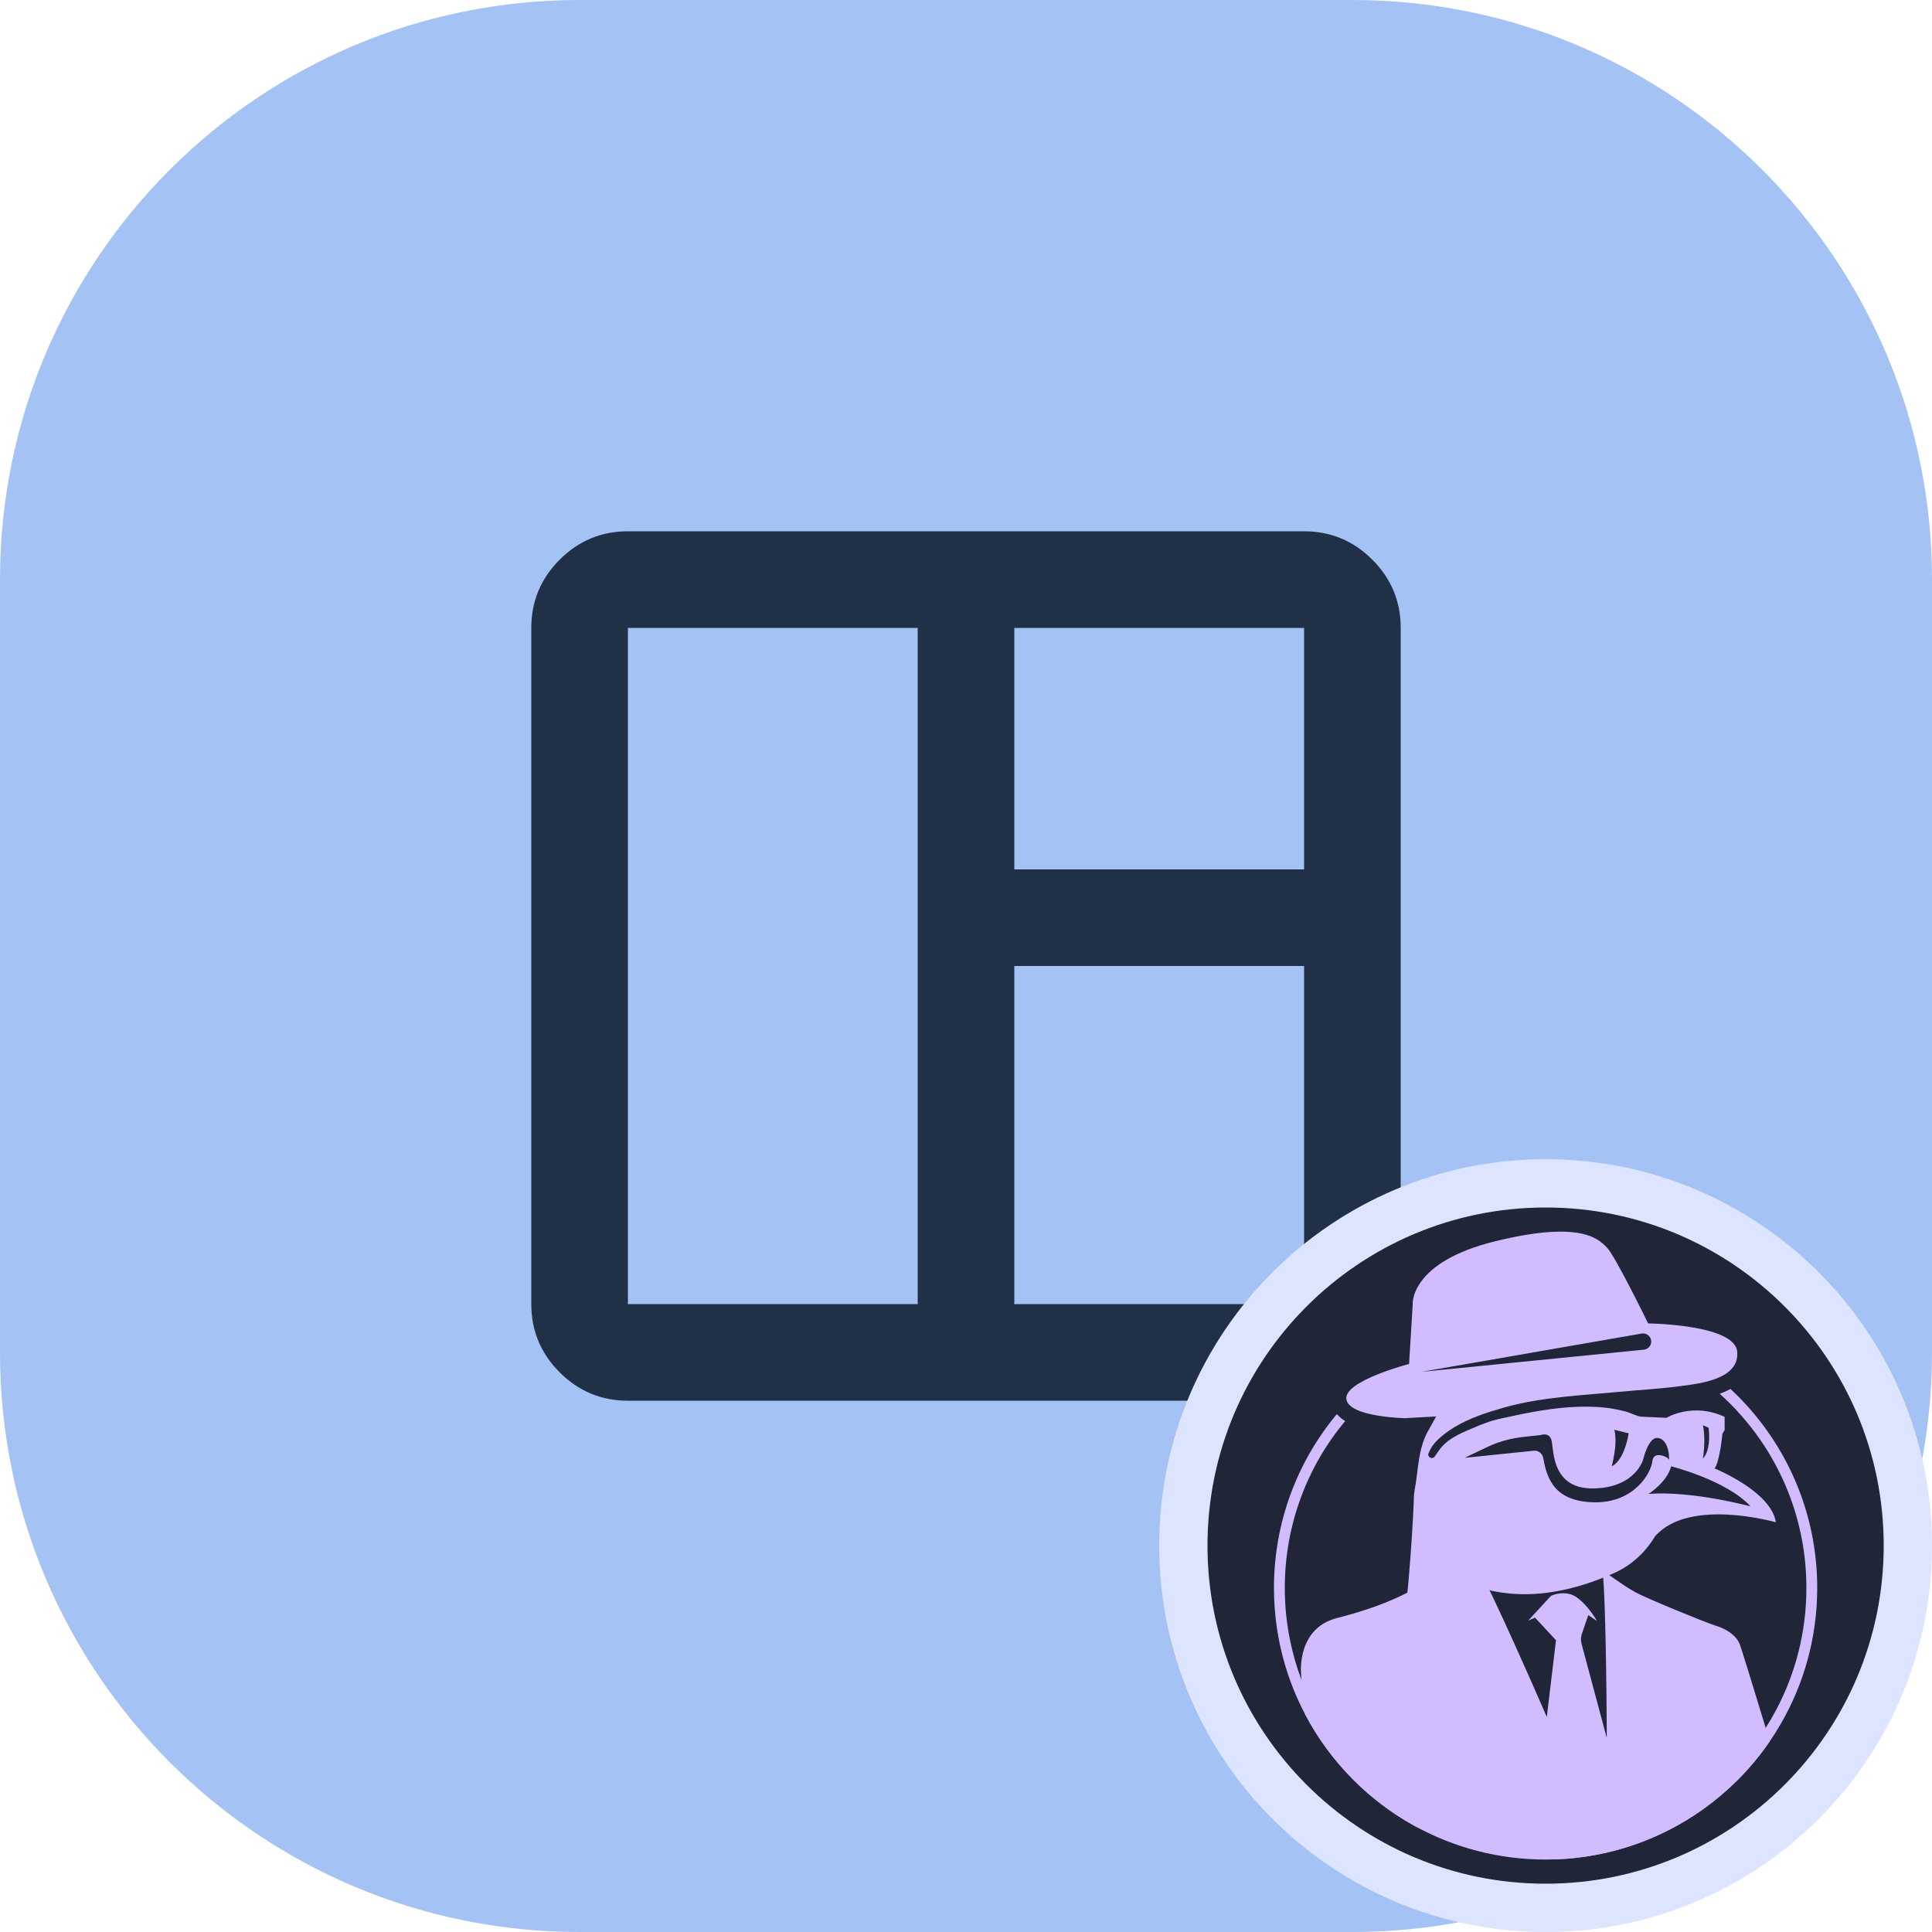
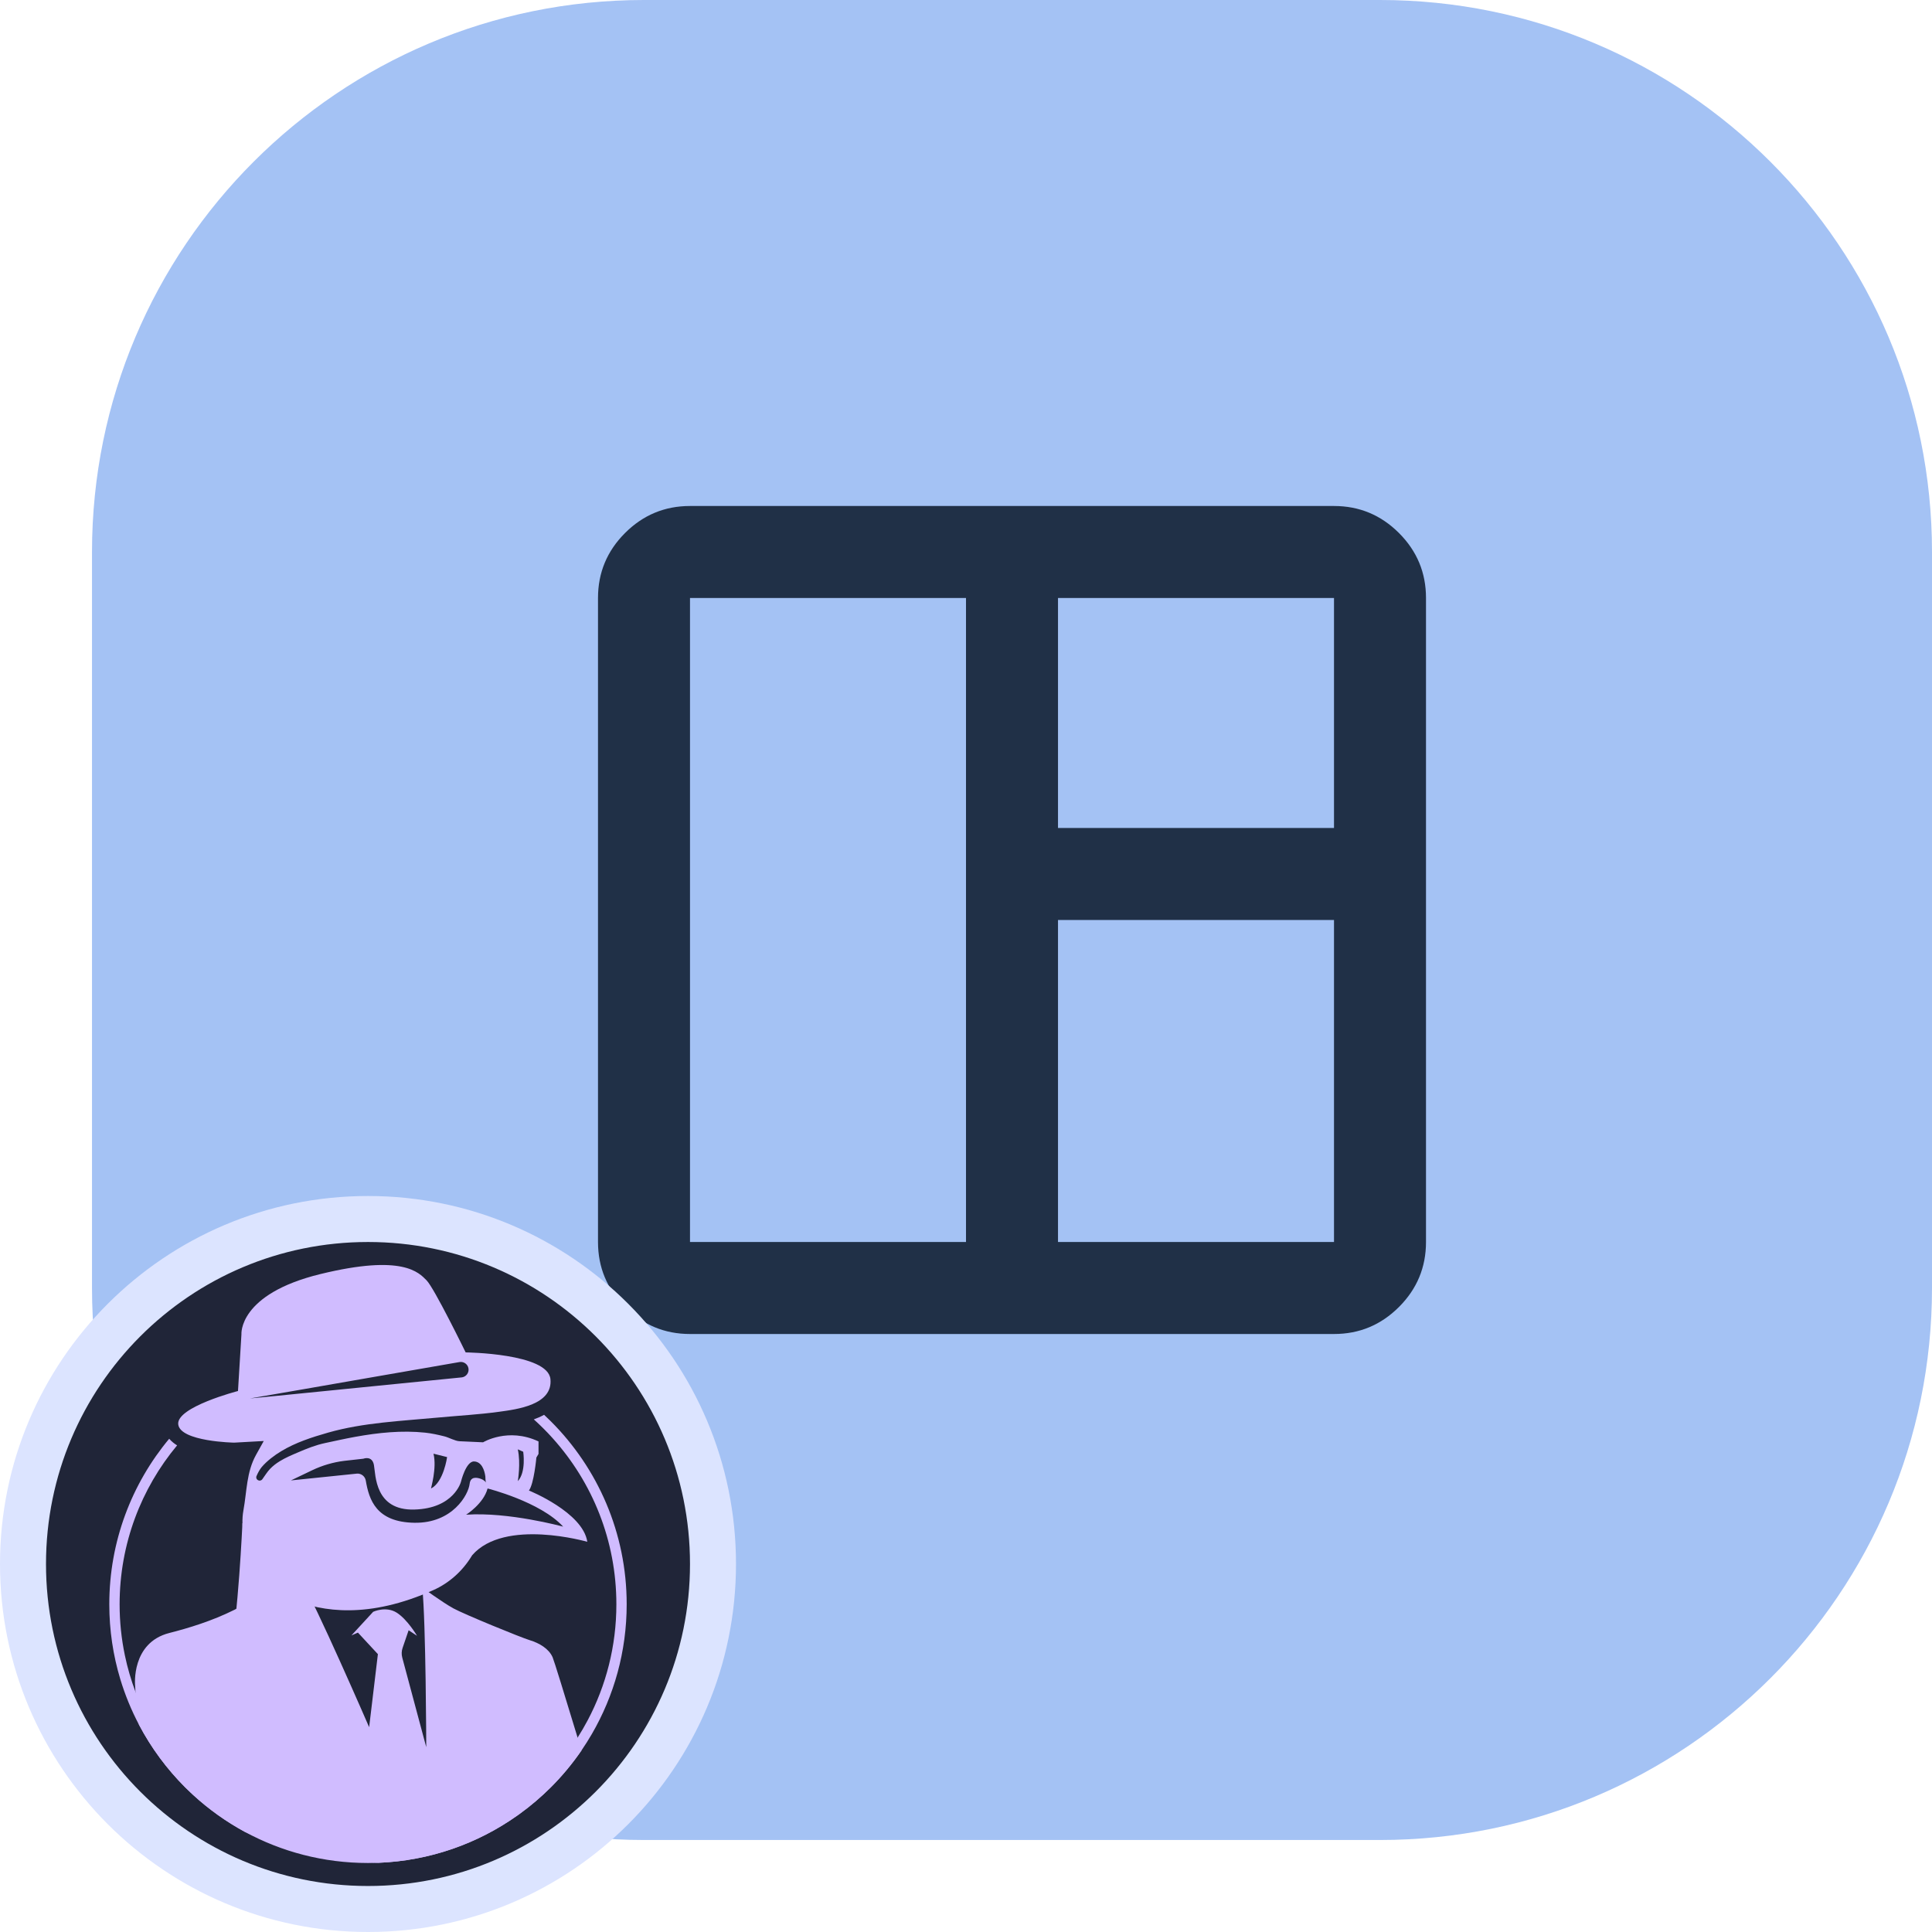
- <svg xmlns="http://www.w3.org/2000/svg" width="40" height="40" viewBox="0 0 40 40">
+ <svg xmlns="http://www.w3.org/2000/svg" width="40" height="40" viewBox="-2 0 42 42">
  <rect width="40" height="40" rx="12" fill="#a4c2f4" />
  <g transform="translate(8 32) scale(0.025 -0.025)">
    <path fill="#203047" d="M200 120Q167 120 143.5 143.5Q120 167 120 200V760Q120 793 143.5 816.5Q167 840 200 840H760Q793 840 816.5 816.5Q840 793 840 760V200Q840 167 816.5 143.5Q793 120 760 120ZM200 200H440Q440 200 440.0 200.0Q440 200 440 200V760Q440 760 440.0 760.0Q440 760 440 760H200Q200 760 200.0 760.0Q200 760 200 760V200Q200 200 200.0 200.0Q200 200 200 200ZM520 200H760Q760 200 760.0 200.0Q760 200 760 200V480Q760 480 760.0 480.0Q760 480 760 480H520Q520 480 520.0 480.0Q520 480 520 480V200Q520 200 520.0 200.0Q520 200 520 200ZM520 560H760Q760 560 760.0 560.0Q760 560 760 560V760Q760 760 760.0 760.0Q760 760 760 760H520Q520 760 520.0 760.0Q520 760 520 760V560Q520 560 520.0 560.0Q520 560 520 560Z" />
  </g>
-   <g id="dux-badge">
+   <g id="dux-badge" transform="translate(-26 2)">
    <circle cx="32" cy="32" r="7.5" fill="#202538" stroke="#dce4ff" stroke-width="1" />
    <g transform="translate(26.376 25.5) scale(0.02329119)">
      <defs id="defs1">
        <clipPath clipPathUnits="userSpaceOnUse" id="clipPath21">
          <path d="M 0,1200 H 2000 V 0 H 0 Z" transform="translate(-673.8743,-704.2584)" id="path21" />
        </clipPath>
        <clipPath clipPathUnits="userSpaceOnUse" id="clipPath25">
          <path d="M 0,1200 H 2000 V 0 H 0 Z" transform="translate(-466.3045,-703.5978)" id="path25" />
        </clipPath>
        <clipPath clipPathUnits="userSpaceOnUse" id="clipPath27">
          <path d="M 0,1200 H 2000 V 0 H 0 Z" transform="translate(-695.28,-473.9274)" id="path27" />
        </clipPath>
        <clipPath clipPathUnits="userSpaceOnUse" id="clipPath29">
          <path d="M 0,1200 H 2000 V 0 H 0 Z" transform="translate(-457.9388,-632.9906)" id="path29" />
        </clipPath>
        <clipPath clipPathUnits="userSpaceOnUse" id="clipPath31">
          <path d="M 0,1200 H 2000 V 0 H 0 Z" transform="translate(-466.3045,-703.5978)" id="path31" />
        </clipPath>
        <clipPath clipPathUnits="userSpaceOnUse" id="clipPath33">
          <path d="M 0,1200 H 2000 V 0 H 0 Z" transform="translate(-614.5172,-638.933)" id="path33" />
        </clipPath>
      </defs>
      <g id="layer-MC0" transform="translate(-486.3102,-515.0272)">
        <path id="path20" d="M 0,0 C -1.568,1.568 -3.163,3.098 -4.787,4.61 -5.944,3.966 -7.185,3.35 -8.529,2.762 -9.658,2.277 -10.815,1.82 -11.981,1.4 c 1.885,-1.689 3.742,-3.425 5.552,-5.207 0.448,-0.429 0.886,-0.868 1.325,-1.306 2.221,-2.221 4.386,-4.498 6.476,-6.84 27.639,-30.784 44.453,-71.459 44.453,-116.089 0,-29.347 -7.259,-56.977 -20.09,-81.21 -2.192,-4.134 -4.544,-8.174 -7.054,-12.102 -6.83,-10.74 -14.827,-20.669 -23.785,-29.636 -5.944,-5.944 -12.317,-11.459 -19.073,-16.498 -0.56,-0.42 -1.12,-0.83 -1.689,-1.231 -28.675,-20.893 -63.975,-33.201 -102.186,-33.201 -48.018,0 -91.464,19.456 -122.948,50.93 -0.737,0.737 -1.465,1.474 -2.174,2.221 -0.55,0.569 -1.101,1.147 -1.633,1.726 -15.545,16.553 -27.881,36.14 -36.018,57.779 -3.098,8.211 -5.58,16.712 -7.409,25.464 -2.417,11.534 -3.686,23.496 -3.686,35.758 0.01,42.326 15.117,81.097 40.246,111.246 -2.072,1.278 -3.975,2.809 -5.534,4.637 -26.174,-31.399 -41.934,-71.822 -41.934,-115.883 0,-18.187 2.678,-35.748 7.67,-52.311 3.359,-11.142 7.754,-21.835 13.092,-31.95 8.528,-16.208 19.446,-30.961 32.276,-43.801 1.251,-1.25 2.529,-2.491 3.817,-3.685 0.662,-0.644 1.334,-1.26 2.006,-1.876 10.862,-9.938 22.945,-18.578 36,-25.661 25.632,-13.913 55.016,-21.816 86.229,-21.816 2.454,0 4.908,0.047 7.334,0.14 36.056,1.446 69.424,13.427 97.054,32.976 0.569,0.392 1.148,0.793 1.698,1.204 7.82,5.655 15.164,11.925 21.966,18.718 7.904,7.904 15.07,16.526 21.406,25.773 2.556,3.723 4.973,7.558 7.25,11.477 15.499,26.697 24.382,57.723 24.382,90.812 C 53.038,-78.055 32.762,-32.762 0,0" style="fill:#D0BCFF;fill-opacity:1;fill-rule:nonzero;stroke:none" transform="matrix(1.333333,0,0,-1.333333,898.4991,660.9888)" clip-path="url(#clipPath21)" />
        <path id="path24" d="M 0,0 -0.169,-0.292 C 1.43,-0.2 3.091,-0.108 4.798,0 Z" style="fill:#D0BCFF;fill-opacity:1;fill-rule:nonzero;stroke:none" transform="matrix(1.333333,0,0,-1.333333,621.7393,661.8696)" clip-path="url(#clipPath25)" />
        <path id="path26" d="m 0,0 c -6.336,-9.247 -13.502,-17.869 -21.406,-25.773 -6.802,-6.793 -14.146,-13.063 -21.965,-18.718 -0.551,-0.411 -1.129,-0.812 -1.699,-1.204 -27.629,-19.549 -60.998,-31.53 -97.053,-32.976 -33.247,1.129 -64.852,8.762 -93.564,21.676 -13.054,7.082 -25.138,15.723 -36,25.661 -0.672,0.616 -1.343,1.232 -2.006,1.876 -1.288,1.194 -2.566,2.435 -3.816,3.685 -12.831,12.84 -23.748,27.593 -32.277,43.801 -1.092,7.651 -1.941,15.378 -2.445,23.039 -0.102,1.502 -0.186,3.004 -0.261,4.497 0,0 -2.865,29.795 23.944,36.634 26.827,6.84 65.654,19.745 87.722,50.305 0,0 0.327,-8.38 5.506,-15.779 8.034,-11.422 46.674,-100.46 46.674,-100.46 l 6.121,51.135 -13.978,15.079 -4.553,-1.987 15.228,16.544 c 0,0 8.94,4.218 16.554,-0.653 7.605,-4.899 14.146,-16.153 14.146,-16.153 l -5.879,3.892 -4.227,-12.364 c -0.756,-2.184 -0.83,-4.535 -0.233,-6.784 l 16.796,-62.687 c 0,0 -0.243,87.415 -2.781,111.685 0,0 14.221,-10.367 21.621,-14.454 7.381,-4.078 47.215,-20.407 53.738,-22.395 6.504,-1.987 13.222,-5.841 15.882,-11.916 1.026,-2.351 8.594,-26.939 17.486,-56.229 C -1.829,6.028 -0.914,3.023 0,0" style="fill:#D0BCFF;fill-opacity:1;fill-rule:nonzero;stroke:none" transform="matrix(1.333333,0,0,-1.333333,927.04,968.0968)" clip-path="url(#clipPath27)" />
        <path id="path28" d="m 0,0 c 0,0 -3.081,-67.22 -8.64,-90.616 -5.559,-23.397 30.316,0 30.316,0 l 20.9,68.629 z" style="fill:#D0BCFF;fill-opacity:1;fill-rule:nonzero;stroke:none" transform="matrix(1.333333,0,0,-1.333333,610.5851,756.0125)" clip-path="url(#clipPath29)" />
        <path id="path30" d="M 0,0 -0.169,-0.292 C 1.43,-0.2 3.091,-0.108 4.798,0 Z" style="fill:#D0BCFF;fill-opacity:1;fill-rule:nonzero;stroke:none" transform="matrix(1.333333,0,0,-1.333333,621.7393,661.8696)" clip-path="url(#clipPath31)" />
        <path id="path32" d="m 0,0 c 0,0 12.178,7.604 15.029,18.355 0,0 36.913,-9.243 52.904,-26.719 C 66.887,-8.091 29.642,2.031 0,0 m -36.152,-5.643 c -26.791,0.404 -31.781,16.05 -34.086,29.523 -0.511,2.958 -3.148,5.073 -6.13,4.883 l -46.275,-4.764 14.922,7.14 c 3.505,1.687 7.164,3.077 10.895,4.17 3.742,1.093 7.556,1.901 11.429,2.376 4.051,0.499 8.542,1.01 13.46,1.509 0,0 6.19,2.459 7.414,-4.479 1.259,-6.926 0.499,-31.864 28.287,-31.103 27.777,0.76 32.612,19.412 32.612,19.412 0,0 3.458,14.471 9.232,14.257 5.263,-0.202 7.27,-6.142 7.853,-10.479 0.142,-1.045 -0.06,-3.54 0.582,-4.324 -0.939,1.152 -2.162,2.032 -3.564,2.554 C 7.604,26.113 3.065,26.945 2.471,21.658 1.616,13.877 -9.599,-6.059 -36.152,-5.643 m 13.306,48.354 9.528,-2.377 c 0,0 -2.388,-17.5 -11.227,-21.979 -0.25,-0.13 4.194,14.281 1.699,24.356 m 59.022,3.041 3.79,-1.687 c 0,0 2.198,-14.209 -3.79,-20.577 0,0 2.174,12.474 0,22.264 m -187.451,35.63 c 12.225,2.067 24.45,4.229 36.664,6.332 l 36.663,6.392 73.303,12.748 c 2.958,0.522 5.774,-1.462 6.285,-4.408 0.522,-2.947 -1.462,-5.762 -4.42,-6.285 -0.119,-0.024 -0.261,-0.036 -0.38,-0.047 H -3.184 L -114.243,85.029 c -12.344,-1.224 -24.676,-2.495 -37.032,-3.647 M 43.97,16.93 c 3.54,4.693 5.215,23.096 5.215,23.096 l 1.497,2.518 v 8.744 C 29.381,61.327 11.869,50.682 11.869,50.682 l -16.491,0.749 c -3.112,0.142 -7.449,2.637 -10.644,3.433 -4.42,1.093 -8.804,2.068 -13.342,2.566 -16.407,1.735 -32.933,0 -49.091,-2.934 -7.021,-1.271 -13.971,-2.851 -20.957,-4.325 -6.701,-1.425 -12.878,-3.908 -19.151,-6.605 -4.313,-1.842 -8.649,-3.659 -12.641,-6.119 -2.436,-1.496 -4.741,-3.243 -6.737,-5.31 -2.126,-2.21 -3.659,-4.859 -5.476,-7.319 -1.545,-2.091 -4.907,-0.463 -4.147,2.032 0.024,0.059 0.048,0.119 0.06,0.154 0.867,2.044 2.221,4.646 3.659,6.345 3.588,4.241 8.958,8.292 13.686,11.12 10.039,6.071 21.48,9.766 32.767,12.985 24.771,7.057 51.442,8.138 77.009,10.55 14.114,1.331 28.43,2.091 42.473,4.016 12.784,1.734 37.935,4.859 36.176,22.882 -1.71,18.129 -59.355,18.712 -59.355,18.712 0,0 -21.943,45.027 -27.372,50.468 -5.418,5.418 -16.503,18.474 -74.254,4.384 -57.739,-14.078 -55.327,-42.259 -55.327,-42.259 l -2.412,-39.622 c 0,0 -43.198,-11.179 -41.832,-23.321 1.391,-12.142 39.171,-12.819 39.171,-12.819 0,0 8.577,0.439 20.696,1.152 l -5.382,-9.683 c -6.749,-12.13 -6.38,-25.258 -8.851,-38.908 -4.277,-23.631 11.963,-52.702 33.978,-62.147 21.1,-9.053 53.949,-13.782 99.012,6.368 11.085,4.954 20.328,13.282 26.66,23.618 l 0.499,0.796 c 22.728,26.125 80.574,9.386 80.574,9.386 C 81.774,1.699 43.97,16.93 43.97,16.93" style="fill:#D0BCFF;fill-opacity:1;fill-rule:nonzero;stroke:none" transform="matrix(1.333333,0,0,-1.333333,819.3563,748.0893)" clip-path="url(#clipPath33)" />
      </g>
    </g>
  </g>
</svg>
